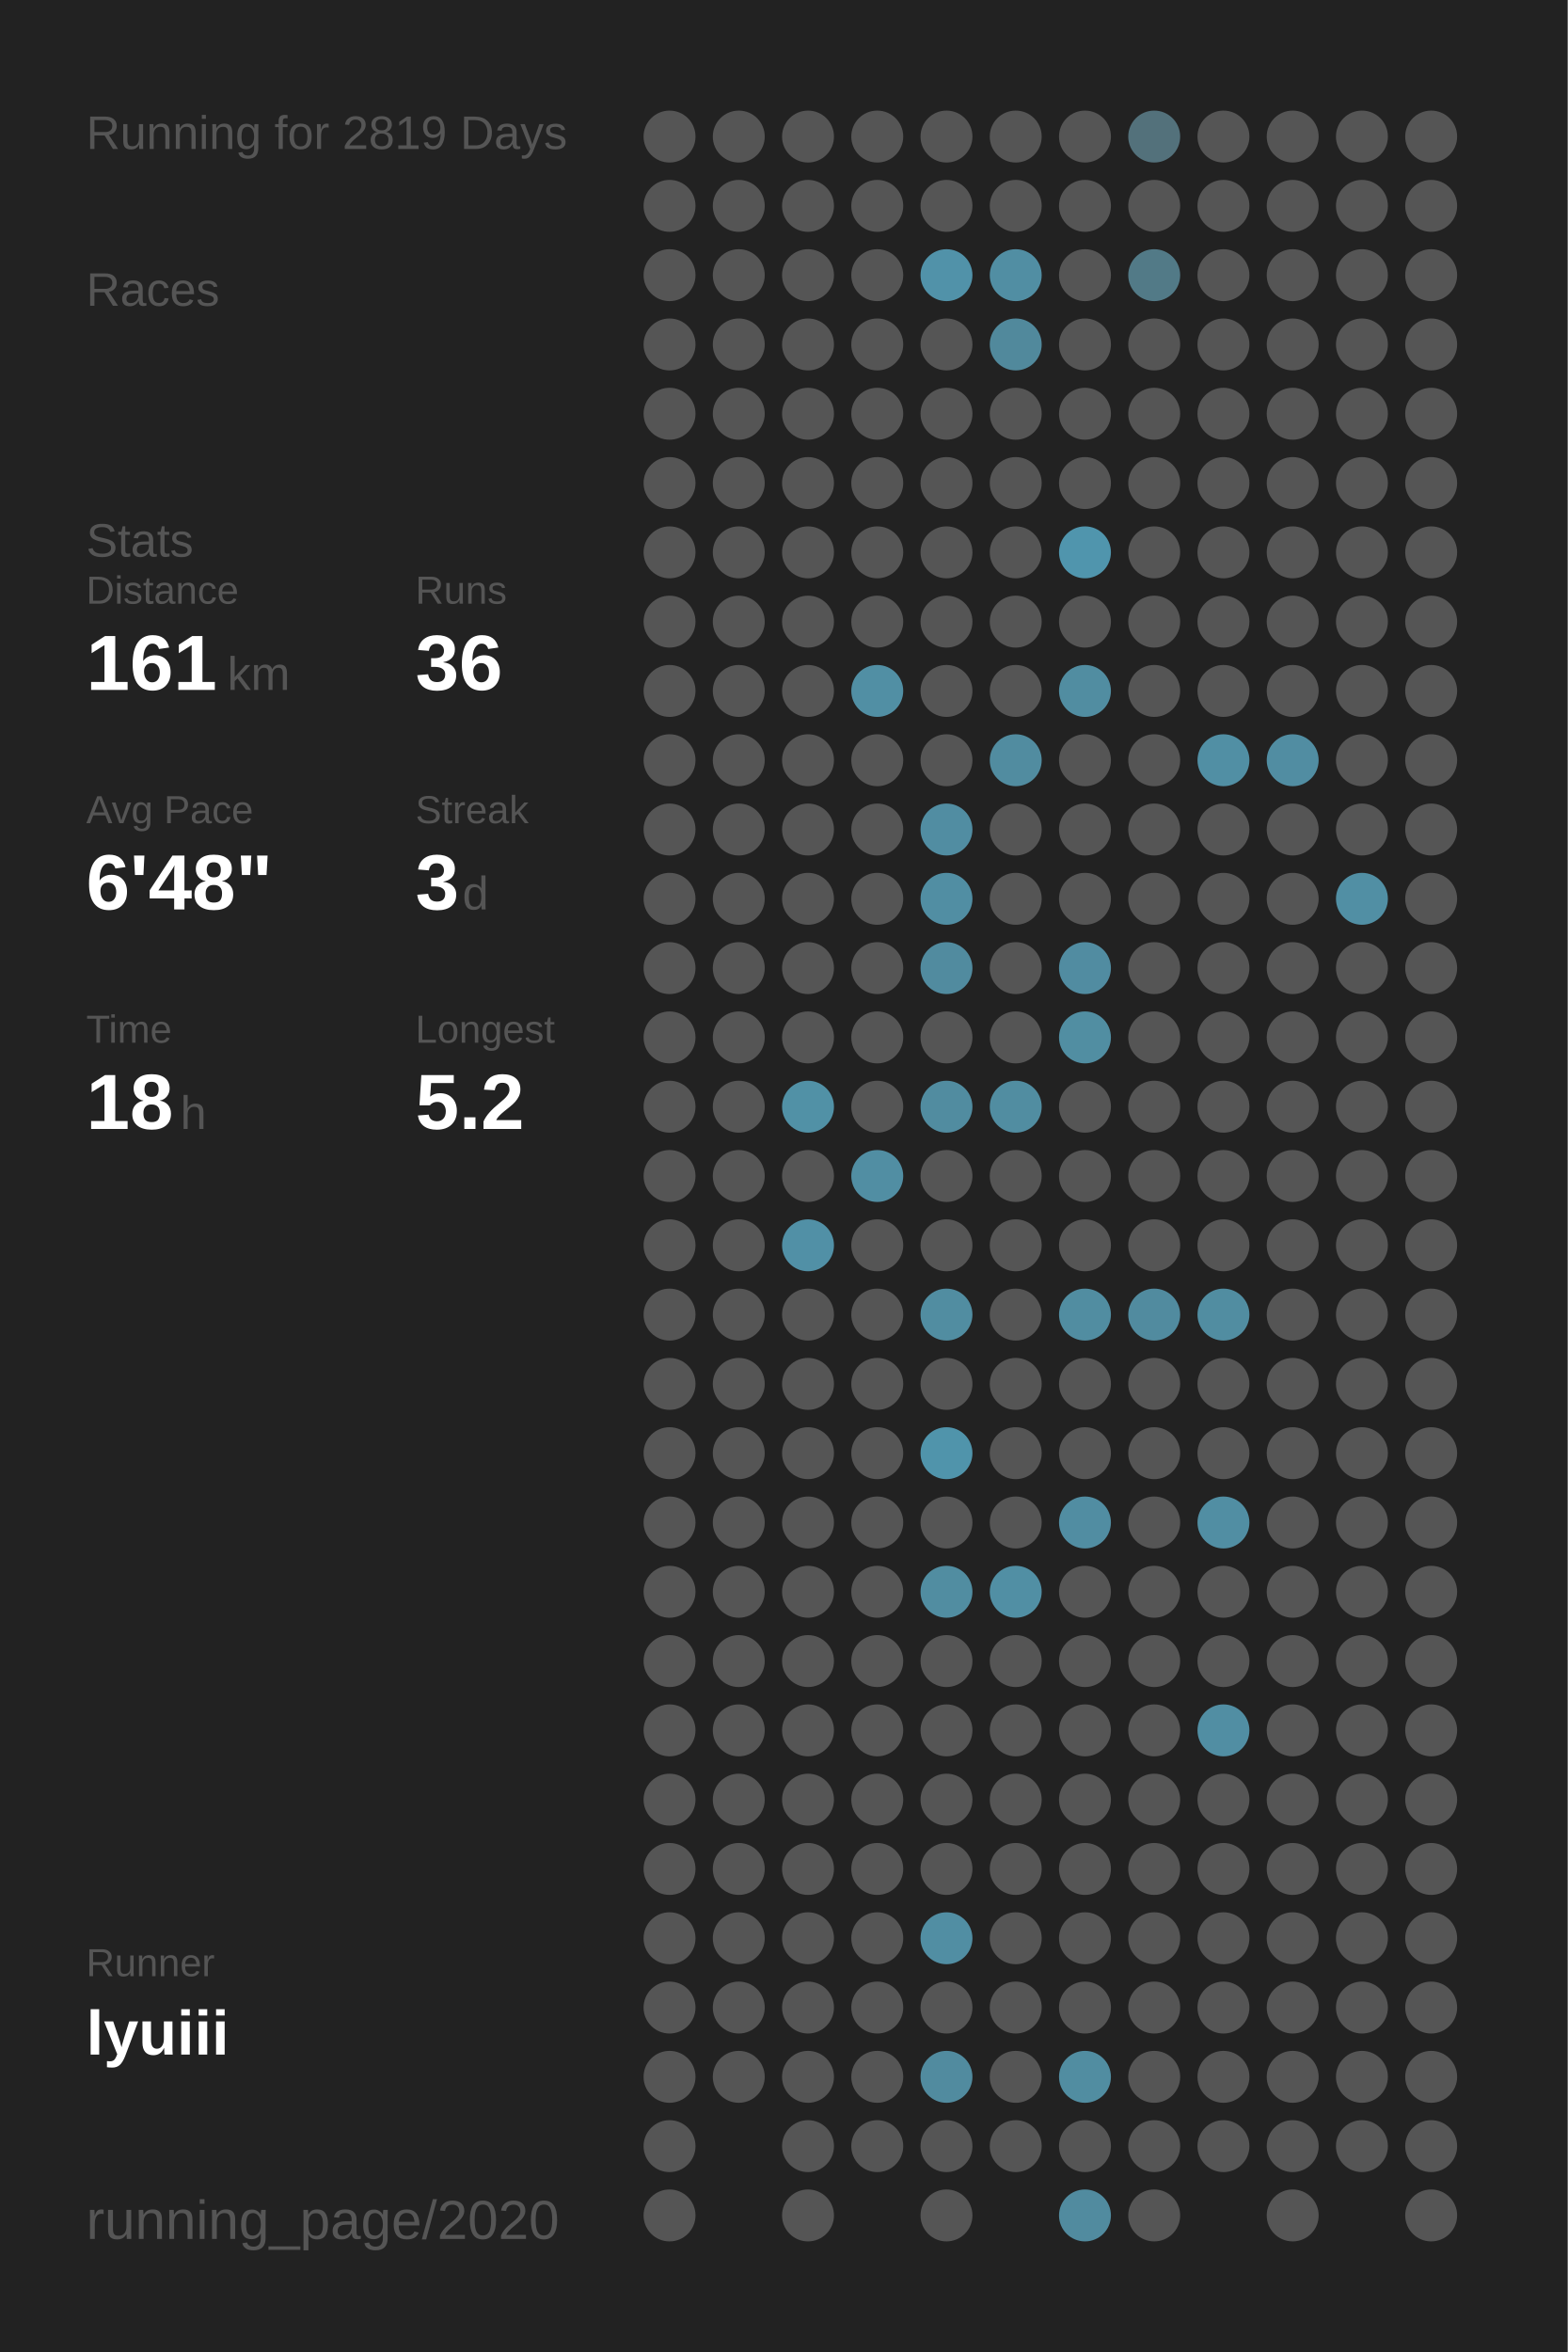
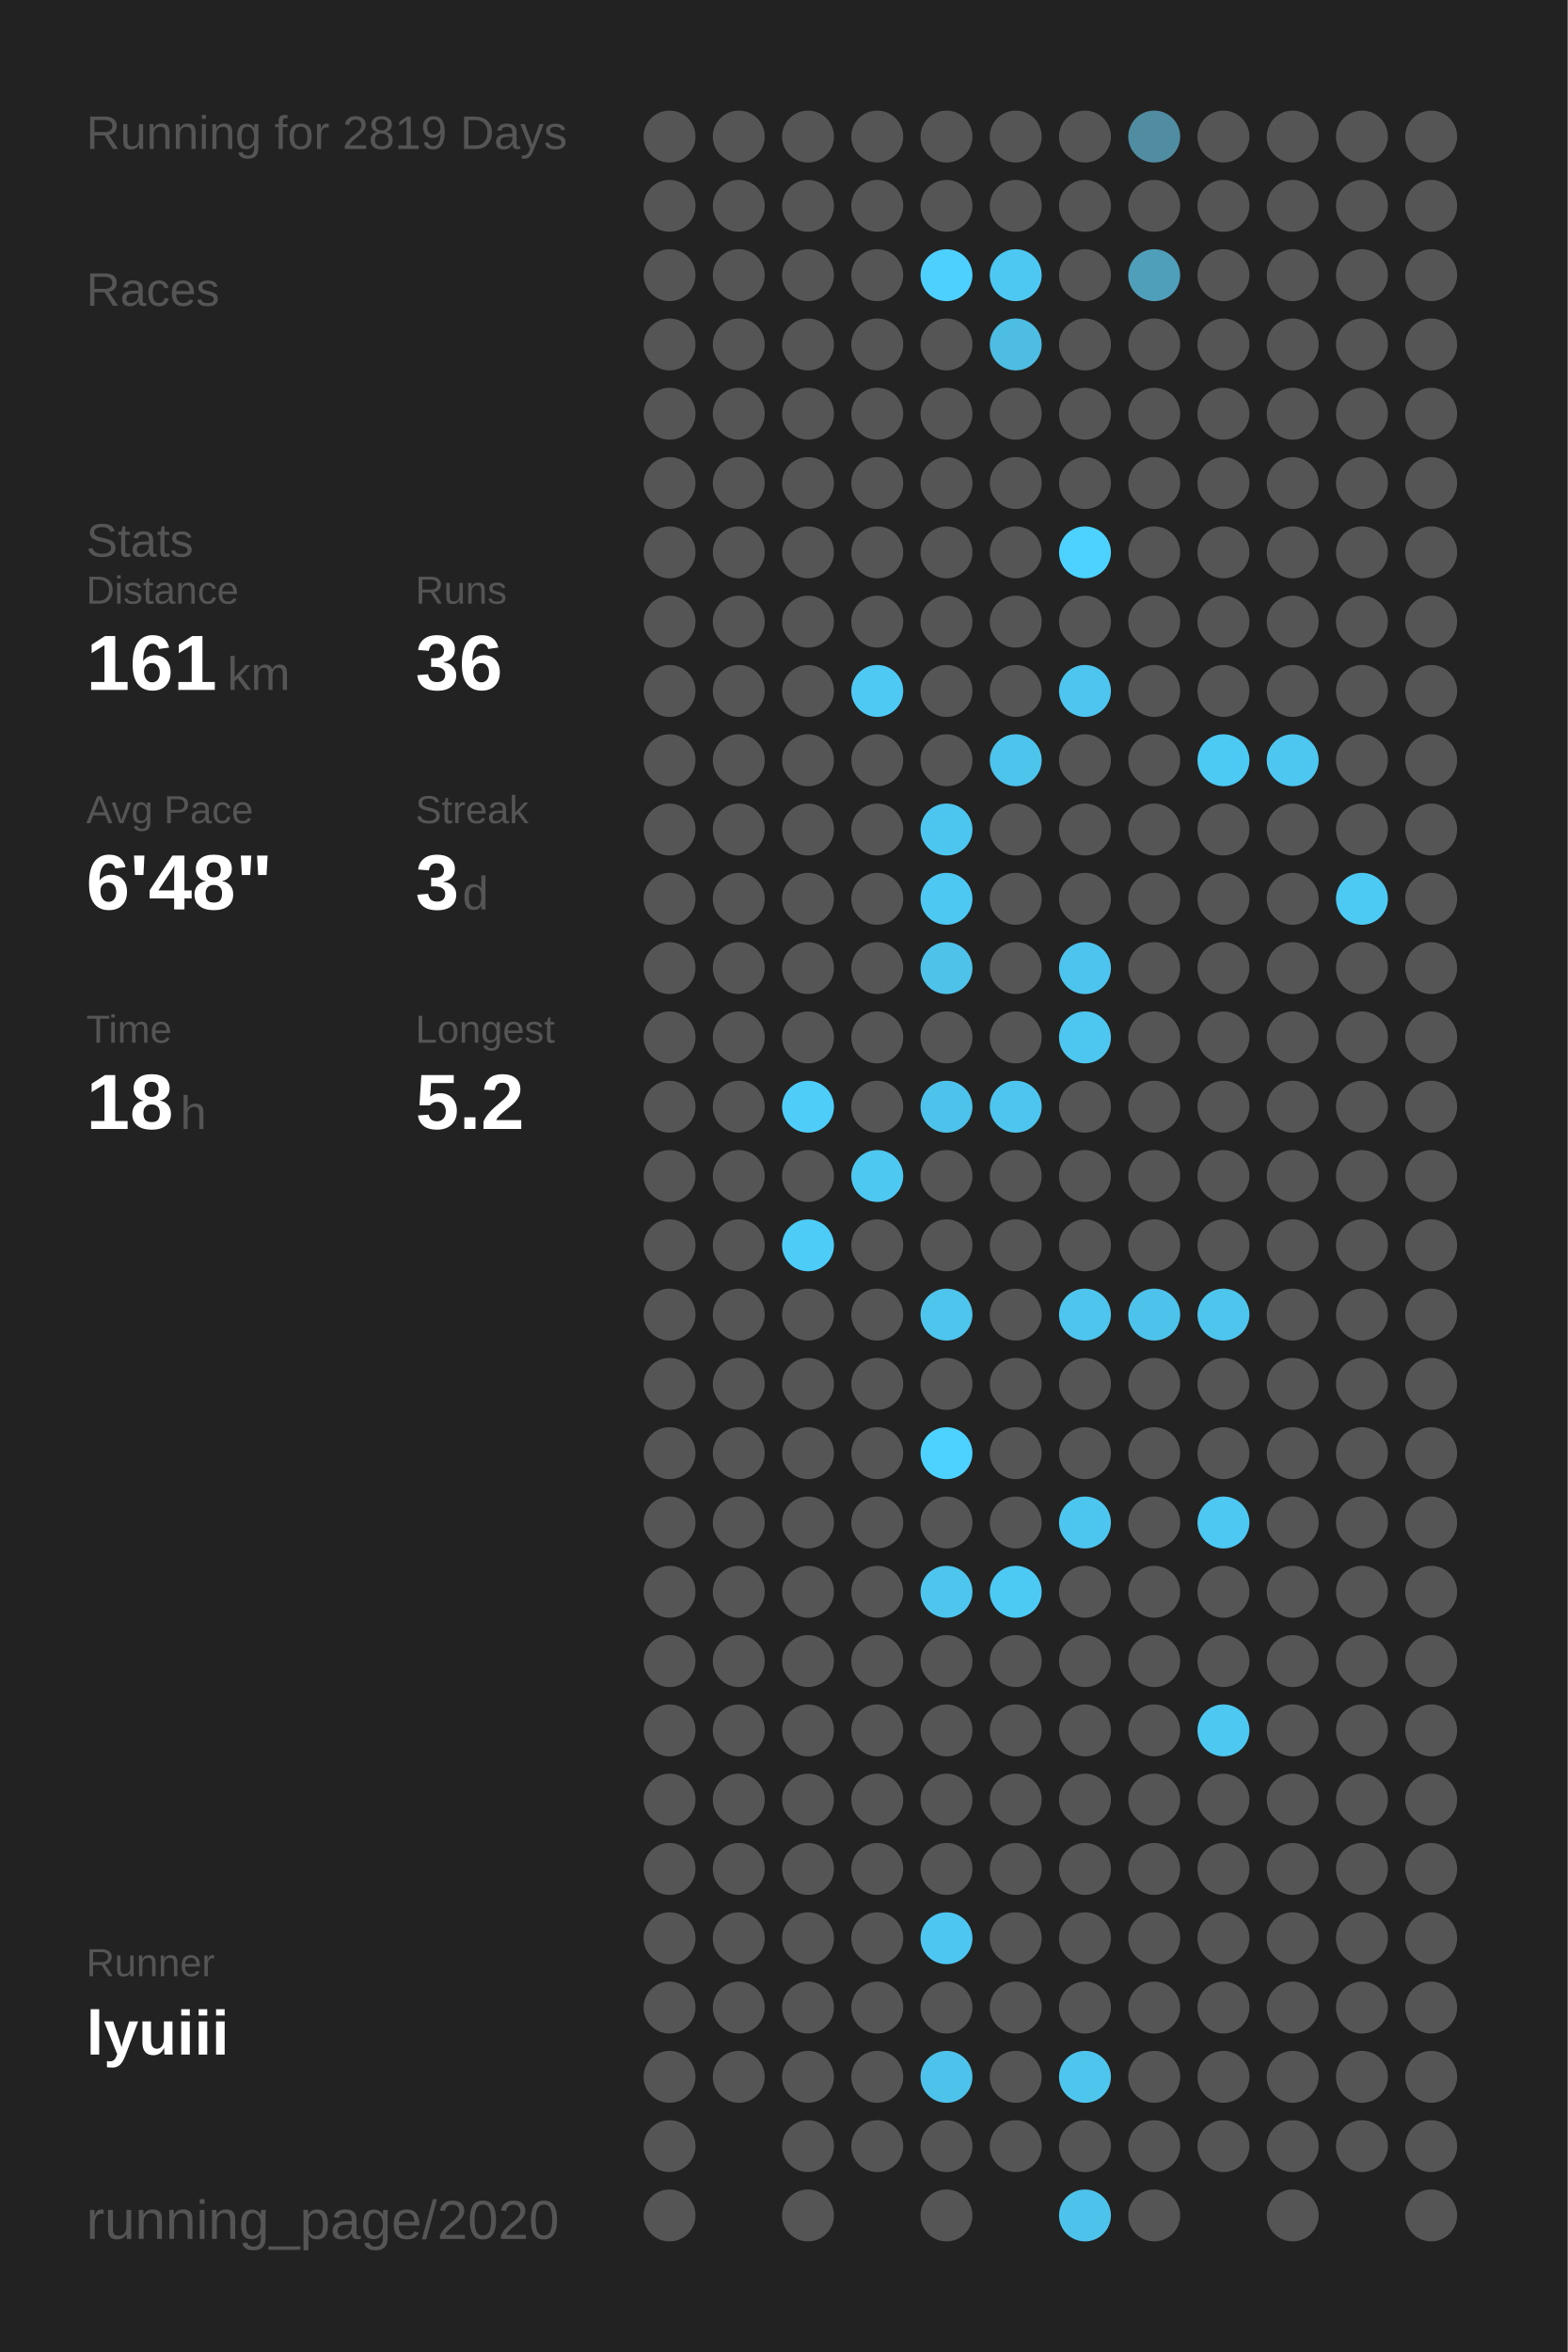
<svg xmlns="http://www.w3.org/2000/svg" baseProfile="full" height="300mm" version="1.1" viewBox="0,0,200,300" width="200mm">
  <defs />
  <rect fill="#222222" height="300" width="200" x="0" y="0" />
  <text fill="#555555" style="font-size:6px; font-family:Arial;" x="11" y="19">Running for 2819 Days</text>
  <text fill="#555555" style="font-size:6px; font-family:Arial;" x="11" y="39">Races</text>
  <text fill="#555555" style="font-size:6px; font-family:Arial;" x="11" y="71">Stats</text>
  <text fill="#555555" style="font-size:5px; font-family:Arial;" x="11" y="77">Distance</text>
  <text fill="#FFFFFF" style="font-size:10px; font-family:Arial; font-weight:bold;" x="11" y="88">161</text>
  <text fill="#555555" style="font-size:6px; font-family:Arial;" x="29" y="88">km</text>
  <text fill="#555555" style="font-size:5px; font-family:Arial;" x="53" y="77">Runs</text>
  <text fill="#FFFFFF" style="font-size:10px; font-family:Arial; font-weight:bold;" x="53" y="88">36</text>
  <text fill="#555555" style="font-size:5px; font-family:Arial;" x="11" y="105">Avg Pace</text>
  <text fill="#FFFFFF" style="font-size:10px; font-family:Arial; font-weight:bold;" x="11" y="116">6'48"</text>
  <text fill="#555555" style="font-size:5px; font-family:Arial;" x="53" y="105">Streak</text>
  <text fill="#FFFFFF" style="font-size:10px; font-family:Arial; font-weight:bold;" x="53" y="116">3</text>
  <text fill="#555555" style="font-size:6px; font-family:Arial;" x="59" y="116">d</text>
  <text fill="#555555" style="font-size:5px; font-family:Arial;" x="11" y="133">Time</text>
  <text fill="#FFFFFF" style="font-size:10px; font-family:Arial; font-weight:bold;" x="11" y="144">18</text>
  <text fill="#555555" style="font-size:6px; font-family:Arial;" x="23" y="144">h</text>
  <text fill="#555555" style="font-size:5px; font-family:Arial;" x="53" y="133">Longest</text>
  <text fill="#FFFFFF" style="font-size:10px; font-family:Arial; font-weight:bold;" x="53" y="144">5.2</text>
  <text fill="#555555" style="font-size:5px; font-family:Arial;" x="11" y="252.065">Runner</text>
  <text fill="#FFFFFF" style="font-size:8px; font-family:Arial; font-weight:bold;" x="11" y="262.065">lyuiii</text>
  <text fill="#555555" style="font-size:7px; font-family:Arial;" x="11" y="285.581">running_page/2020</text>
  <circle cx="85.417" cy="17.419" fill="#555555" r="3.312" />
  <circle cx="85.417" cy="26.258" fill="#555555" r="3.312" />
  <circle cx="85.417" cy="35.097" fill="#555555" r="3.312" />
  <circle cx="85.417" cy="43.935" fill="#555555" r="3.312" />
  <circle cx="85.417" cy="52.774" fill="#555555" r="3.312" />
  <circle cx="85.417" cy="61.613" fill="#555555" r="3.312" />
  <circle cx="85.417" cy="70.452" fill="#555555" r="3.312" />
  <circle cx="85.417" cy="79.29" fill="#555555" r="3.312" />
  <circle cx="85.417" cy="88.129" fill="#555555" r="3.312" />
  <circle cx="85.417" cy="96.968" fill="#555555" r="3.312" />
  <circle cx="85.417" cy="105.806" fill="#555555" r="3.312" />
  <circle cx="85.417" cy="114.645" fill="#555555" r="3.312" />
  <circle cx="85.417" cy="123.484" fill="#555555" r="3.312" />
  <circle cx="85.417" cy="132.323" fill="#555555" r="3.312" />
  <circle cx="85.417" cy="141.161" fill="#555555" r="3.312" />
  <circle cx="85.417" cy="150" fill="#555555" r="3.312" />
  <circle cx="85.417" cy="158.839" fill="#555555" r="3.312" />
  <circle cx="85.417" cy="167.677" fill="#555555" r="3.312" />
  <circle cx="85.417" cy="176.516" fill="#555555" r="3.312" />
  <circle cx="85.417" cy="185.355" fill="#555555" r="3.312" />
  <circle cx="85.417" cy="194.194" fill="#555555" r="3.312" />
  <circle cx="85.417" cy="203.032" fill="#555555" r="3.312" />
  <circle cx="85.417" cy="211.871" fill="#555555" r="3.312" />
  <circle cx="85.417" cy="220.71" fill="#555555" r="3.312" />
  <circle cx="85.417" cy="229.548" fill="#555555" r="3.312" />
  <circle cx="85.417" cy="238.387" fill="#555555" r="3.312" />
  <circle cx="85.417" cy="247.226" fill="#555555" r="3.312" />
  <circle cx="85.417" cy="256.065" fill="#555555" r="3.312" />
  <circle cx="85.417" cy="264.903" fill="#555555" r="3.312" />
  <circle cx="85.417" cy="273.742" fill="#555555" r="3.312" />
  <circle cx="85.417" cy="282.581" fill="#555555" r="3.312" />
  <circle cx="94.25" cy="17.419" fill="#555555" r="3.312" />
  <circle cx="94.25" cy="26.258" fill="#555555" r="3.312" />
  <circle cx="94.25" cy="35.097" fill="#555555" r="3.312" />
  <circle cx="94.25" cy="43.935" fill="#555555" r="3.312" />
  <circle cx="94.25" cy="52.774" fill="#555555" r="3.312" />
  <circle cx="94.25" cy="61.613" fill="#555555" r="3.312" />
  <circle cx="94.25" cy="70.452" fill="#555555" r="3.312" />
  <circle cx="94.25" cy="79.29" fill="#555555" r="3.312" />
  <circle cx="94.25" cy="88.129" fill="#555555" r="3.312" />
  <circle cx="94.25" cy="96.968" fill="#555555" r="3.312" />
  <circle cx="94.25" cy="105.806" fill="#555555" r="3.312" />
  <circle cx="94.25" cy="114.645" fill="#555555" r="3.312" />
  <circle cx="94.25" cy="123.484" fill="#555555" r="3.312" />
  <circle cx="94.25" cy="132.323" fill="#555555" r="3.312" />
  <circle cx="94.25" cy="141.161" fill="#555555" r="3.312" />
  <circle cx="94.25" cy="150" fill="#555555" r="3.312" />
  <circle cx="94.25" cy="158.839" fill="#555555" r="3.312" />
  <circle cx="94.25" cy="167.677" fill="#555555" r="3.312" />
  <circle cx="94.25" cy="176.516" fill="#555555" r="3.312" />
  <circle cx="94.25" cy="185.355" fill="#555555" r="3.312" />
  <circle cx="94.25" cy="194.194" fill="#555555" r="3.312" />
  <circle cx="94.25" cy="203.032" fill="#555555" r="3.312" />
  <circle cx="94.25" cy="211.871" fill="#555555" r="3.312" />
  <circle cx="94.25" cy="220.71" fill="#555555" r="3.312" />
  <circle cx="94.25" cy="229.548" fill="#555555" r="3.312" />
  <circle cx="94.25" cy="238.387" fill="#555555" r="3.312" />
  <circle cx="94.25" cy="247.226" fill="#555555" r="3.312" />
  <circle cx="94.25" cy="256.065" fill="#555555" r="3.312" />
  <circle cx="94.25" cy="264.903" fill="#555555" r="3.312" />
  <circle cx="103.083" cy="17.419" fill="#555555" r="3.312" />
  <circle cx="103.083" cy="26.258" fill="#555555" r="3.312" />
  <circle cx="103.083" cy="35.097" fill="#555555" r="3.312" />
  <circle cx="103.083" cy="43.935" fill="#555555" r="3.312" />
  <circle cx="103.083" cy="52.774" fill="#555555" r="3.312" />
  <circle cx="103.083" cy="61.613" fill="#555555" r="3.312" />
  <circle cx="103.083" cy="70.452" fill="#555555" r="3.312" />
  <circle cx="103.083" cy="79.29" fill="#555555" r="3.312" />
  <circle cx="103.083" cy="88.129" fill="#555555" r="3.312" />
  <circle cx="103.083" cy="96.968" fill="#555555" r="3.312" />
  <circle cx="103.083" cy="105.806" fill="#555555" r="3.312" />
  <circle cx="103.083" cy="114.645" fill="#555555" r="3.312" />
  <circle cx="103.083" cy="123.484" fill="#555555" r="3.312" />
  <circle cx="103.083" cy="132.323" fill="#555555" r="3.312" />
-   <circle cx="103.083" cy="141.161" fill="#5191a6" r="3.312" />
+   <circle cx="103.083" cy="141.161" fill="#4dcdf8" r="3.312" />
  <circle cx="103.083" cy="150" fill="#555555" r="3.312" />
-   <circle cx="103.083" cy="158.839" fill="#5190a6" r="3.312" />
+   <circle cx="103.083" cy="158.839" fill="#4dccf7" r="3.312" />
  <circle cx="103.083" cy="167.677" fill="#555555" r="3.312" />
  <circle cx="103.083" cy="176.516" fill="#555555" r="3.312" />
  <circle cx="103.083" cy="185.355" fill="#555555" r="3.312" />
  <circle cx="103.083" cy="194.194" fill="#555555" r="3.312" />
  <circle cx="103.083" cy="203.032" fill="#555555" r="3.312" />
  <circle cx="103.083" cy="211.871" fill="#555555" r="3.312" />
  <circle cx="103.083" cy="220.71" fill="#555555" r="3.312" />
  <circle cx="103.083" cy="229.548" fill="#555555" r="3.312" />
  <circle cx="103.083" cy="238.387" fill="#555555" r="3.312" />
  <circle cx="103.083" cy="247.226" fill="#555555" r="3.312" />
  <circle cx="103.083" cy="256.065" fill="#555555" r="3.312" />
  <circle cx="103.083" cy="264.903" fill="#555555" r="3.312" />
  <circle cx="103.083" cy="273.742" fill="#555555" r="3.312" />
  <circle cx="103.083" cy="282.581" fill="#555555" r="3.312" />
  <circle cx="111.917" cy="17.419" fill="#555555" r="3.312" />
  <circle cx="111.917" cy="26.258" fill="#555555" r="3.312" />
  <circle cx="111.917" cy="35.097" fill="#555555" r="3.312" />
  <circle cx="111.917" cy="43.935" fill="#555555" r="3.312" />
  <circle cx="111.917" cy="52.774" fill="#555555" r="3.312" />
  <circle cx="111.917" cy="61.613" fill="#555555" r="3.312" />
  <circle cx="111.917" cy="70.452" fill="#555555" r="3.312" />
  <circle cx="111.917" cy="79.29" fill="#555555" r="3.312" />
-   <circle cx="111.917" cy="88.129" fill="#518fa4" r="3.312" />
+   <circle cx="111.917" cy="88.129" fill="#4dc9f3" r="3.312" />
  <circle cx="111.917" cy="96.968" fill="#555555" r="3.312" />
  <circle cx="111.917" cy="105.806" fill="#555555" r="3.312" />
  <circle cx="111.917" cy="114.645" fill="#555555" r="3.312" />
  <circle cx="111.917" cy="123.484" fill="#555555" r="3.312" />
  <circle cx="111.917" cy="132.323" fill="#555555" r="3.312" />
  <circle cx="111.917" cy="141.161" fill="#555555" r="3.312" />
-   <circle cx="111.917" cy="150" fill="#518ea3" r="3.312" />
+   <circle cx="111.917" cy="150" fill="#4dc8f1" r="3.312" />
  <circle cx="111.917" cy="158.839" fill="#555555" r="3.312" />
  <circle cx="111.917" cy="167.677" fill="#555555" r="3.312" />
  <circle cx="111.917" cy="176.516" fill="#555555" r="3.312" />
  <circle cx="111.917" cy="185.355" fill="#555555" r="3.312" />
  <circle cx="111.917" cy="194.194" fill="#555555" r="3.312" />
  <circle cx="111.917" cy="203.032" fill="#555555" r="3.312" />
  <circle cx="111.917" cy="211.871" fill="#555555" r="3.312" />
  <circle cx="111.917" cy="220.71" fill="#555555" r="3.312" />
  <circle cx="111.917" cy="229.548" fill="#555555" r="3.312" />
  <circle cx="111.917" cy="238.387" fill="#555555" r="3.312" />
  <circle cx="111.917" cy="247.226" fill="#555555" r="3.312" />
  <circle cx="111.917" cy="256.065" fill="#555555" r="3.312" />
  <circle cx="111.917" cy="264.903" fill="#555555" r="3.312" />
  <circle cx="111.917" cy="273.742" fill="#555555" r="3.312" />
  <circle cx="120.75" cy="17.419" fill="#555555" r="3.312" />
  <circle cx="120.75" cy="26.258" fill="#555555" r="3.312" />
-   <circle cx="120.75" cy="35.097" fill="#5192a9" r="3.312" />
+   <circle cx="120.75" cy="35.097" fill="#4dd0fd" r="3.312" />
  <circle cx="120.75" cy="43.935" fill="#555555" r="3.312" />
  <circle cx="120.75" cy="52.774" fill="#555555" r="3.312" />
  <circle cx="120.75" cy="61.613" fill="#555555" r="3.312" />
  <circle cx="120.75" cy="70.452" fill="#555555" r="3.312" />
  <circle cx="120.75" cy="79.29" fill="#555555" r="3.312" />
  <circle cx="120.75" cy="88.129" fill="#555555" r="3.312" />
  <circle cx="120.75" cy="96.968" fill="#555555" r="3.312" />
-   <circle cx="120.75" cy="105.806" fill="#518da2" r="3.312" />
-   <circle cx="120.75" cy="114.645" fill="#518ea3" r="3.312" />
-   <circle cx="120.75" cy="123.484" fill="#518b9f" r="3.312" />
+   <circle cx="120.75" cy="105.806" fill="#4dc6ef" r="3.312" />
+   <circle cx="120.75" cy="114.645" fill="#4dc8f2" r="3.312" />
+   <circle cx="120.75" cy="123.484" fill="#4ec2e9" r="3.312" />
  <circle cx="120.75" cy="132.323" fill="#555555" r="3.312" />
-   <circle cx="120.75" cy="141.161" fill="#518ca0" r="3.312" />
+   <circle cx="120.75" cy="141.161" fill="#4dc3eb" r="3.312" />
  <circle cx="120.75" cy="150" fill="#555555" r="3.312" />
  <circle cx="120.75" cy="158.839" fill="#555555" r="3.312" />
-   <circle cx="120.75" cy="167.677" fill="#518da1" r="3.312" />
+   <circle cx="120.75" cy="167.677" fill="#4dc5ed" r="3.312" />
  <circle cx="120.75" cy="176.516" fill="#555555" r="3.312" />
-   <circle cx="120.75" cy="185.355" fill="#5094ab" r="3.312" />
+   <circle cx="120.75" cy="185.355" fill="#4DD2FF" r="3.312" />
  <circle cx="120.75" cy="194.194" fill="#555555" r="3.312" />
-   <circle cx="120.75" cy="203.032" fill="#518da1" r="3.312" />
+   <circle cx="120.75" cy="203.032" fill="#4dc5ed" r="3.312" />
  <circle cx="120.75" cy="211.871" fill="#555555" r="3.312" />
  <circle cx="120.75" cy="220.71" fill="#555555" r="3.312" />
  <circle cx="120.75" cy="229.548" fill="#555555" r="3.312" />
  <circle cx="120.75" cy="238.387" fill="#555555" r="3.312" />
-   <circle cx="120.75" cy="247.226" fill="#518ea3" r="3.312" />
+   <circle cx="120.75" cy="247.226" fill="#4dc7f1" r="3.312" />
  <circle cx="120.75" cy="256.065" fill="#555555" r="3.312" />
-   <circle cx="120.75" cy="264.903" fill="#518b9f" r="3.312" />
+   <circle cx="120.75" cy="264.903" fill="#4dc2ea" r="3.312" />
  <circle cx="120.75" cy="273.742" fill="#555555" r="3.312" />
  <circle cx="120.75" cy="282.581" fill="#555555" r="3.312" />
  <circle cx="129.583" cy="17.419" fill="#555555" r="3.312" />
  <circle cx="129.583" cy="26.258" fill="#555555" r="3.312" />
-   <circle cx="129.583" cy="35.097" fill="#518ea3" r="3.312" />
-   <circle cx="129.583" cy="43.935" fill="#51899c" r="3.312" />
+   <circle cx="129.583" cy="35.097" fill="#4dc8f2" r="3.312" />
+   <circle cx="129.583" cy="43.935" fill="#4ebde3" r="3.312" />
  <circle cx="129.583" cy="52.774" fill="#555555" r="3.312" />
  <circle cx="129.583" cy="61.613" fill="#555555" r="3.312" />
  <circle cx="129.583" cy="70.452" fill="#555555" r="3.312" />
  <circle cx="129.583" cy="79.29" fill="#555555" r="3.312" />
  <circle cx="129.583" cy="88.129" fill="#555555" r="3.312" />
-   <circle cx="129.583" cy="96.968" fill="#518ca0" r="3.312" />
+   <circle cx="129.583" cy="96.968" fill="#4dc4ec" r="3.312" />
  <circle cx="129.583" cy="105.806" fill="#555555" r="3.312" />
  <circle cx="129.583" cy="114.645" fill="#555555" r="3.312" />
  <circle cx="129.583" cy="123.484" fill="#555555" r="3.312" />
  <circle cx="129.583" cy="132.323" fill="#555555" r="3.312" />
-   <circle cx="129.583" cy="141.161" fill="#518da1" r="3.312" />
+   <circle cx="129.583" cy="141.161" fill="#4dc5ee" r="3.312" />
  <circle cx="129.583" cy="150" fill="#555555" r="3.312" />
  <circle cx="129.583" cy="158.839" fill="#555555" r="3.312" />
  <circle cx="129.583" cy="167.677" fill="#555555" r="3.312" />
  <circle cx="129.583" cy="176.516" fill="#555555" r="3.312" />
  <circle cx="129.583" cy="185.355" fill="#555555" r="3.312" />
  <circle cx="129.583" cy="194.194" fill="#555555" r="3.312" />
-   <circle cx="129.583" cy="203.032" fill="#518fa4" r="3.312" />
+   <circle cx="129.583" cy="203.032" fill="#4dcaf4" r="3.312" />
  <circle cx="129.583" cy="211.871" fill="#555555" r="3.312" />
  <circle cx="129.583" cy="220.71" fill="#555555" r="3.312" />
  <circle cx="129.583" cy="229.548" fill="#555555" r="3.312" />
  <circle cx="129.583" cy="238.387" fill="#555555" r="3.312" />
  <circle cx="129.583" cy="247.226" fill="#555555" r="3.312" />
  <circle cx="129.583" cy="256.065" fill="#555555" r="3.312" />
  <circle cx="129.583" cy="264.903" fill="#555555" r="3.312" />
  <circle cx="129.583" cy="273.742" fill="#555555" r="3.312" />
  <circle cx="138.417" cy="17.419" fill="#555555" r="3.312" />
  <circle cx="138.417" cy="26.258" fill="#555555" r="3.312" />
  <circle cx="138.417" cy="35.097" fill="#555555" r="3.312" />
  <circle cx="138.417" cy="43.935" fill="#555555" r="3.312" />
  <circle cx="138.417" cy="52.774" fill="#555555" r="3.312" />
  <circle cx="138.417" cy="61.613" fill="#555555" r="3.312" />
-   <circle cx="138.417" cy="70.452" fill="#5095ad" r="3.312" />
+   <circle cx="138.417" cy="70.452" fill="#4DD2FF" r="3.312" />
  <circle cx="138.417" cy="79.29" fill="#555555" r="3.312" />
-   <circle cx="138.417" cy="88.129" fill="#518da1" r="3.312" />
+   <circle cx="138.417" cy="88.129" fill="#4dc5ee" r="3.312" />
  <circle cx="138.417" cy="96.968" fill="#555555" r="3.312" />
  <circle cx="138.417" cy="105.806" fill="#555555" r="3.312" />
  <circle cx="138.417" cy="114.645" fill="#555555" r="3.312" />
-   <circle cx="138.417" cy="123.484" fill="#518ca1" r="3.312" />
-   <circle cx="138.417" cy="132.323" fill="#518ea2" r="3.312" />
+   <circle cx="138.417" cy="123.484" fill="#4dc4ed" r="3.312" />
+   <circle cx="138.417" cy="132.323" fill="#4dc7f0" r="3.312" />
  <circle cx="138.417" cy="141.161" fill="#555555" r="3.312" />
  <circle cx="138.417" cy="150" fill="#555555" r="3.312" />
  <circle cx="138.417" cy="158.839" fill="#555555" r="3.312" />
-   <circle cx="138.417" cy="167.677" fill="#518da1" r="3.312" />
+   <circle cx="138.417" cy="167.677" fill="#4dc5ed" r="3.312" />
  <circle cx="138.417" cy="176.516" fill="#555555" r="3.312" />
  <circle cx="138.417" cy="185.355" fill="#555555" r="3.312" />
-   <circle cx="138.417" cy="194.194" fill="#518da2" r="3.312" />
+   <circle cx="138.417" cy="194.194" fill="#4dc6ef" r="3.312" />
  <circle cx="138.417" cy="203.032" fill="#555555" r="3.312" />
  <circle cx="138.417" cy="211.871" fill="#555555" r="3.312" />
  <circle cx="138.417" cy="220.71" fill="#555555" r="3.312" />
  <circle cx="138.417" cy="229.548" fill="#555555" r="3.312" />
  <circle cx="138.417" cy="238.387" fill="#555555" r="3.312" />
  <circle cx="138.417" cy="247.226" fill="#555555" r="3.312" />
  <circle cx="138.417" cy="256.065" fill="#555555" r="3.312" />
-   <circle cx="138.417" cy="264.903" fill="#518da1" r="3.312" />
+   <circle cx="138.417" cy="264.903" fill="#4dc5ed" r="3.312" />
  <circle cx="138.417" cy="273.742" fill="#555555" r="3.312" />
-   <circle cx="138.417" cy="282.581" fill="#518b9f" r="3.312" />
-   <circle cx="147.25" cy="17.419" fill="#53717b" r="3.312" />
+   <circle cx="138.417" cy="282.581" fill="#4dc2ea" r="3.312" />
+   <circle cx="147.25" cy="17.419" fill="#518da2" r="3.312" />
  <circle cx="147.25" cy="26.258" fill="#555555" r="3.312" />
-   <circle cx="147.25" cy="35.097" fill="#527a87" r="3.312" />
+   <circle cx="147.25" cy="35.097" fill="#509fba" r="3.312" />
  <circle cx="147.25" cy="43.935" fill="#555555" r="3.312" />
  <circle cx="147.25" cy="52.774" fill="#555555" r="3.312" />
  <circle cx="147.25" cy="61.613" fill="#555555" r="3.312" />
  <circle cx="147.25" cy="70.452" fill="#555555" r="3.312" />
  <circle cx="147.25" cy="79.29" fill="#555555" r="3.312" />
  <circle cx="147.25" cy="88.129" fill="#555555" r="3.312" />
  <circle cx="147.25" cy="96.968" fill="#555555" r="3.312" />
  <circle cx="147.25" cy="105.806" fill="#555555" r="3.312" />
  <circle cx="147.25" cy="114.645" fill="#555555" r="3.312" />
  <circle cx="147.25" cy="123.484" fill="#555555" r="3.312" />
  <circle cx="147.25" cy="132.323" fill="#555555" r="3.312" />
  <circle cx="147.25" cy="141.161" fill="#555555" r="3.312" />
  <circle cx="147.25" cy="150" fill="#555555" r="3.312" />
  <circle cx="147.25" cy="158.839" fill="#555555" r="3.312" />
-   <circle cx="147.25" cy="167.677" fill="#518b9f" r="3.312" />
+   <circle cx="147.25" cy="167.677" fill="#4dc2ea" r="3.312" />
  <circle cx="147.25" cy="176.516" fill="#555555" r="3.312" />
  <circle cx="147.25" cy="185.355" fill="#555555" r="3.312" />
  <circle cx="147.25" cy="194.194" fill="#555555" r="3.312" />
  <circle cx="147.25" cy="203.032" fill="#555555" r="3.312" />
  <circle cx="147.25" cy="211.871" fill="#555555" r="3.312" />
  <circle cx="147.25" cy="220.71" fill="#555555" r="3.312" />
  <circle cx="147.25" cy="229.548" fill="#555555" r="3.312" />
  <circle cx="147.25" cy="238.387" fill="#555555" r="3.312" />
  <circle cx="147.25" cy="247.226" fill="#555555" r="3.312" />
  <circle cx="147.25" cy="256.065" fill="#555555" r="3.312" />
  <circle cx="147.25" cy="264.903" fill="#555555" r="3.312" />
  <circle cx="147.25" cy="273.742" fill="#555555" r="3.312" />
  <circle cx="147.25" cy="282.581" fill="#555555" r="3.312" />
  <circle cx="156.083" cy="17.419" fill="#555555" r="3.312" />
  <circle cx="156.083" cy="26.258" fill="#555555" r="3.312" />
  <circle cx="156.083" cy="35.097" fill="#555555" r="3.312" />
  <circle cx="156.083" cy="43.935" fill="#555555" r="3.312" />
  <circle cx="156.083" cy="52.774" fill="#555555" r="3.312" />
  <circle cx="156.083" cy="61.613" fill="#555555" r="3.312" />
  <circle cx="156.083" cy="70.452" fill="#555555" r="3.312" />
  <circle cx="156.083" cy="79.29" fill="#555555" r="3.312" />
  <circle cx="156.083" cy="88.129" fill="#555555" r="3.312" />
-   <circle cx="156.083" cy="96.968" fill="#518fa4" r="3.312" />
+   <circle cx="156.083" cy="96.968" fill="#4dcaf4" r="3.312" />
  <circle cx="156.083" cy="105.806" fill="#555555" r="3.312" />
  <circle cx="156.083" cy="114.645" fill="#555555" r="3.312" />
  <circle cx="156.083" cy="123.484" fill="#555555" r="3.312" />
  <circle cx="156.083" cy="132.323" fill="#555555" r="3.312" />
  <circle cx="156.083" cy="141.161" fill="#555555" r="3.312" />
  <circle cx="156.083" cy="150" fill="#555555" r="3.312" />
  <circle cx="156.083" cy="158.839" fill="#555555" r="3.312" />
-   <circle cx="156.083" cy="167.677" fill="#518da1" r="3.312" />
+   <circle cx="156.083" cy="167.677" fill="#4dc5ed" r="3.312" />
  <circle cx="156.083" cy="176.516" fill="#555555" r="3.312" />
  <circle cx="156.083" cy="185.355" fill="#555555" r="3.312" />
-   <circle cx="156.083" cy="194.194" fill="#518ea3" r="3.312" />
+   <circle cx="156.083" cy="194.194" fill="#4dc8f2" r="3.312" />
  <circle cx="156.083" cy="203.032" fill="#555555" r="3.312" />
  <circle cx="156.083" cy="211.871" fill="#555555" r="3.312" />
-   <circle cx="156.083" cy="220.71" fill="#518ea3" r="3.312" />
+   <circle cx="156.083" cy="220.71" fill="#4dc8f1" r="3.312" />
  <circle cx="156.083" cy="229.548" fill="#555555" r="3.312" />
  <circle cx="156.083" cy="238.387" fill="#555555" r="3.312" />
  <circle cx="156.083" cy="247.226" fill="#555555" r="3.312" />
  <circle cx="156.083" cy="256.065" fill="#555555" r="3.312" />
  <circle cx="156.083" cy="264.903" fill="#555555" r="3.312" />
  <circle cx="156.083" cy="273.742" fill="#555555" r="3.312" />
  <circle cx="164.917" cy="17.419" fill="#555555" r="3.312" />
  <circle cx="164.917" cy="26.258" fill="#555555" r="3.312" />
  <circle cx="164.917" cy="35.097" fill="#555555" r="3.312" />
  <circle cx="164.917" cy="43.935" fill="#555555" r="3.312" />
  <circle cx="164.917" cy="52.774" fill="#555555" r="3.312" />
  <circle cx="164.917" cy="61.613" fill="#555555" r="3.312" />
  <circle cx="164.917" cy="70.452" fill="#555555" r="3.312" />
  <circle cx="164.917" cy="79.29" fill="#555555" r="3.312" />
  <circle cx="164.917" cy="88.129" fill="#555555" r="3.312" />
-   <circle cx="164.917" cy="96.968" fill="#518da2" r="3.312" />
+   <circle cx="164.917" cy="96.968" fill="#4dc6f0" r="3.312" />
  <circle cx="164.917" cy="105.806" fill="#555555" r="3.312" />
  <circle cx="164.917" cy="114.645" fill="#555555" r="3.312" />
  <circle cx="164.917" cy="123.484" fill="#555555" r="3.312" />
  <circle cx="164.917" cy="132.323" fill="#555555" r="3.312" />
  <circle cx="164.917" cy="141.161" fill="#555555" r="3.312" />
  <circle cx="164.917" cy="150" fill="#555555" r="3.312" />
  <circle cx="164.917" cy="158.839" fill="#555555" r="3.312" />
  <circle cx="164.917" cy="167.677" fill="#555555" r="3.312" />
  <circle cx="164.917" cy="176.516" fill="#555555" r="3.312" />
  <circle cx="164.917" cy="185.355" fill="#555555" r="3.312" />
  <circle cx="164.917" cy="194.194" fill="#555555" r="3.312" />
  <circle cx="164.917" cy="203.032" fill="#555555" r="3.312" />
  <circle cx="164.917" cy="211.871" fill="#555555" r="3.312" />
  <circle cx="164.917" cy="220.71" fill="#555555" r="3.312" />
  <circle cx="164.917" cy="229.548" fill="#555555" r="3.312" />
  <circle cx="164.917" cy="238.387" fill="#555555" r="3.312" />
  <circle cx="164.917" cy="247.226" fill="#555555" r="3.312" />
  <circle cx="164.917" cy="256.065" fill="#555555" r="3.312" />
  <circle cx="164.917" cy="264.903" fill="#555555" r="3.312" />
  <circle cx="164.917" cy="273.742" fill="#555555" r="3.312" />
  <circle cx="164.917" cy="282.581" fill="#555555" r="3.312" />
  <circle cx="173.75" cy="17.419" fill="#555555" r="3.312" />
  <circle cx="173.75" cy="26.258" fill="#555555" r="3.312" />
  <circle cx="173.75" cy="35.097" fill="#555555" r="3.312" />
  <circle cx="173.75" cy="43.935" fill="#555555" r="3.312" />
  <circle cx="173.75" cy="52.774" fill="#555555" r="3.312" />
  <circle cx="173.75" cy="61.613" fill="#555555" r="3.312" />
  <circle cx="173.75" cy="70.452" fill="#555555" r="3.312" />
  <circle cx="173.75" cy="79.29" fill="#555555" r="3.312" />
  <circle cx="173.75" cy="88.129" fill="#555555" r="3.312" />
  <circle cx="173.75" cy="96.968" fill="#555555" r="3.312" />
  <circle cx="173.75" cy="105.806" fill="#555555" r="3.312" />
-   <circle cx="173.75" cy="114.645" fill="#518fa4" r="3.312" />
+   <circle cx="173.75" cy="114.645" fill="#4dcaf4" r="3.312" />
  <circle cx="173.75" cy="123.484" fill="#555555" r="3.312" />
  <circle cx="173.75" cy="132.323" fill="#555555" r="3.312" />
  <circle cx="173.75" cy="141.161" fill="#555555" r="3.312" />
  <circle cx="173.75" cy="150" fill="#555555" r="3.312" />
  <circle cx="173.75" cy="158.839" fill="#555555" r="3.312" />
  <circle cx="173.75" cy="167.677" fill="#555555" r="3.312" />
  <circle cx="173.75" cy="176.516" fill="#555555" r="3.312" />
  <circle cx="173.75" cy="185.355" fill="#555555" r="3.312" />
  <circle cx="173.75" cy="194.194" fill="#555555" r="3.312" />
  <circle cx="173.75" cy="203.032" fill="#555555" r="3.312" />
  <circle cx="173.75" cy="211.871" fill="#555555" r="3.312" />
  <circle cx="173.75" cy="220.71" fill="#555555" r="3.312" />
  <circle cx="173.75" cy="229.548" fill="#555555" r="3.312" />
  <circle cx="173.75" cy="238.387" fill="#555555" r="3.312" />
  <circle cx="173.75" cy="247.226" fill="#555555" r="3.312" />
  <circle cx="173.75" cy="256.065" fill="#555555" r="3.312" />
  <circle cx="173.75" cy="264.903" fill="#555555" r="3.312" />
  <circle cx="173.75" cy="273.742" fill="#555555" r="3.312" />
  <circle cx="182.583" cy="17.419" fill="#555555" r="3.312" />
  <circle cx="182.583" cy="26.258" fill="#555555" r="3.312" />
  <circle cx="182.583" cy="35.097" fill="#555555" r="3.312" />
  <circle cx="182.583" cy="43.935" fill="#555555" r="3.312" />
  <circle cx="182.583" cy="52.774" fill="#555555" r="3.312" />
  <circle cx="182.583" cy="61.613" fill="#555555" r="3.312" />
  <circle cx="182.583" cy="70.452" fill="#555555" r="3.312" />
  <circle cx="182.583" cy="79.29" fill="#555555" r="3.312" />
  <circle cx="182.583" cy="88.129" fill="#555555" r="3.312" />
  <circle cx="182.583" cy="96.968" fill="#555555" r="3.312" />
  <circle cx="182.583" cy="105.806" fill="#555555" r="3.312" />
  <circle cx="182.583" cy="114.645" fill="#555555" r="3.312" />
  <circle cx="182.583" cy="123.484" fill="#555555" r="3.312" />
  <circle cx="182.583" cy="132.323" fill="#555555" r="3.312" />
  <circle cx="182.583" cy="141.161" fill="#555555" r="3.312" />
  <circle cx="182.583" cy="150" fill="#555555" r="3.312" />
  <circle cx="182.583" cy="158.839" fill="#555555" r="3.312" />
  <circle cx="182.583" cy="167.677" fill="#555555" r="3.312" />
  <circle cx="182.583" cy="176.516" fill="#555555" r="3.312" />
  <circle cx="182.583" cy="185.355" fill="#555555" r="3.312" />
  <circle cx="182.583" cy="194.194" fill="#555555" r="3.312" />
  <circle cx="182.583" cy="203.032" fill="#555555" r="3.312" />
  <circle cx="182.583" cy="211.871" fill="#555555" r="3.312" />
  <circle cx="182.583" cy="220.71" fill="#555555" r="3.312" />
  <circle cx="182.583" cy="229.548" fill="#555555" r="3.312" />
  <circle cx="182.583" cy="238.387" fill="#555555" r="3.312" />
  <circle cx="182.583" cy="247.226" fill="#555555" r="3.312" />
  <circle cx="182.583" cy="256.065" fill="#555555" r="3.312" />
  <circle cx="182.583" cy="264.903" fill="#555555" r="3.312" />
  <circle cx="182.583" cy="273.742" fill="#555555" r="3.312" />
  <circle cx="182.583" cy="282.581" fill="#555555" r="3.312" />
</svg>
